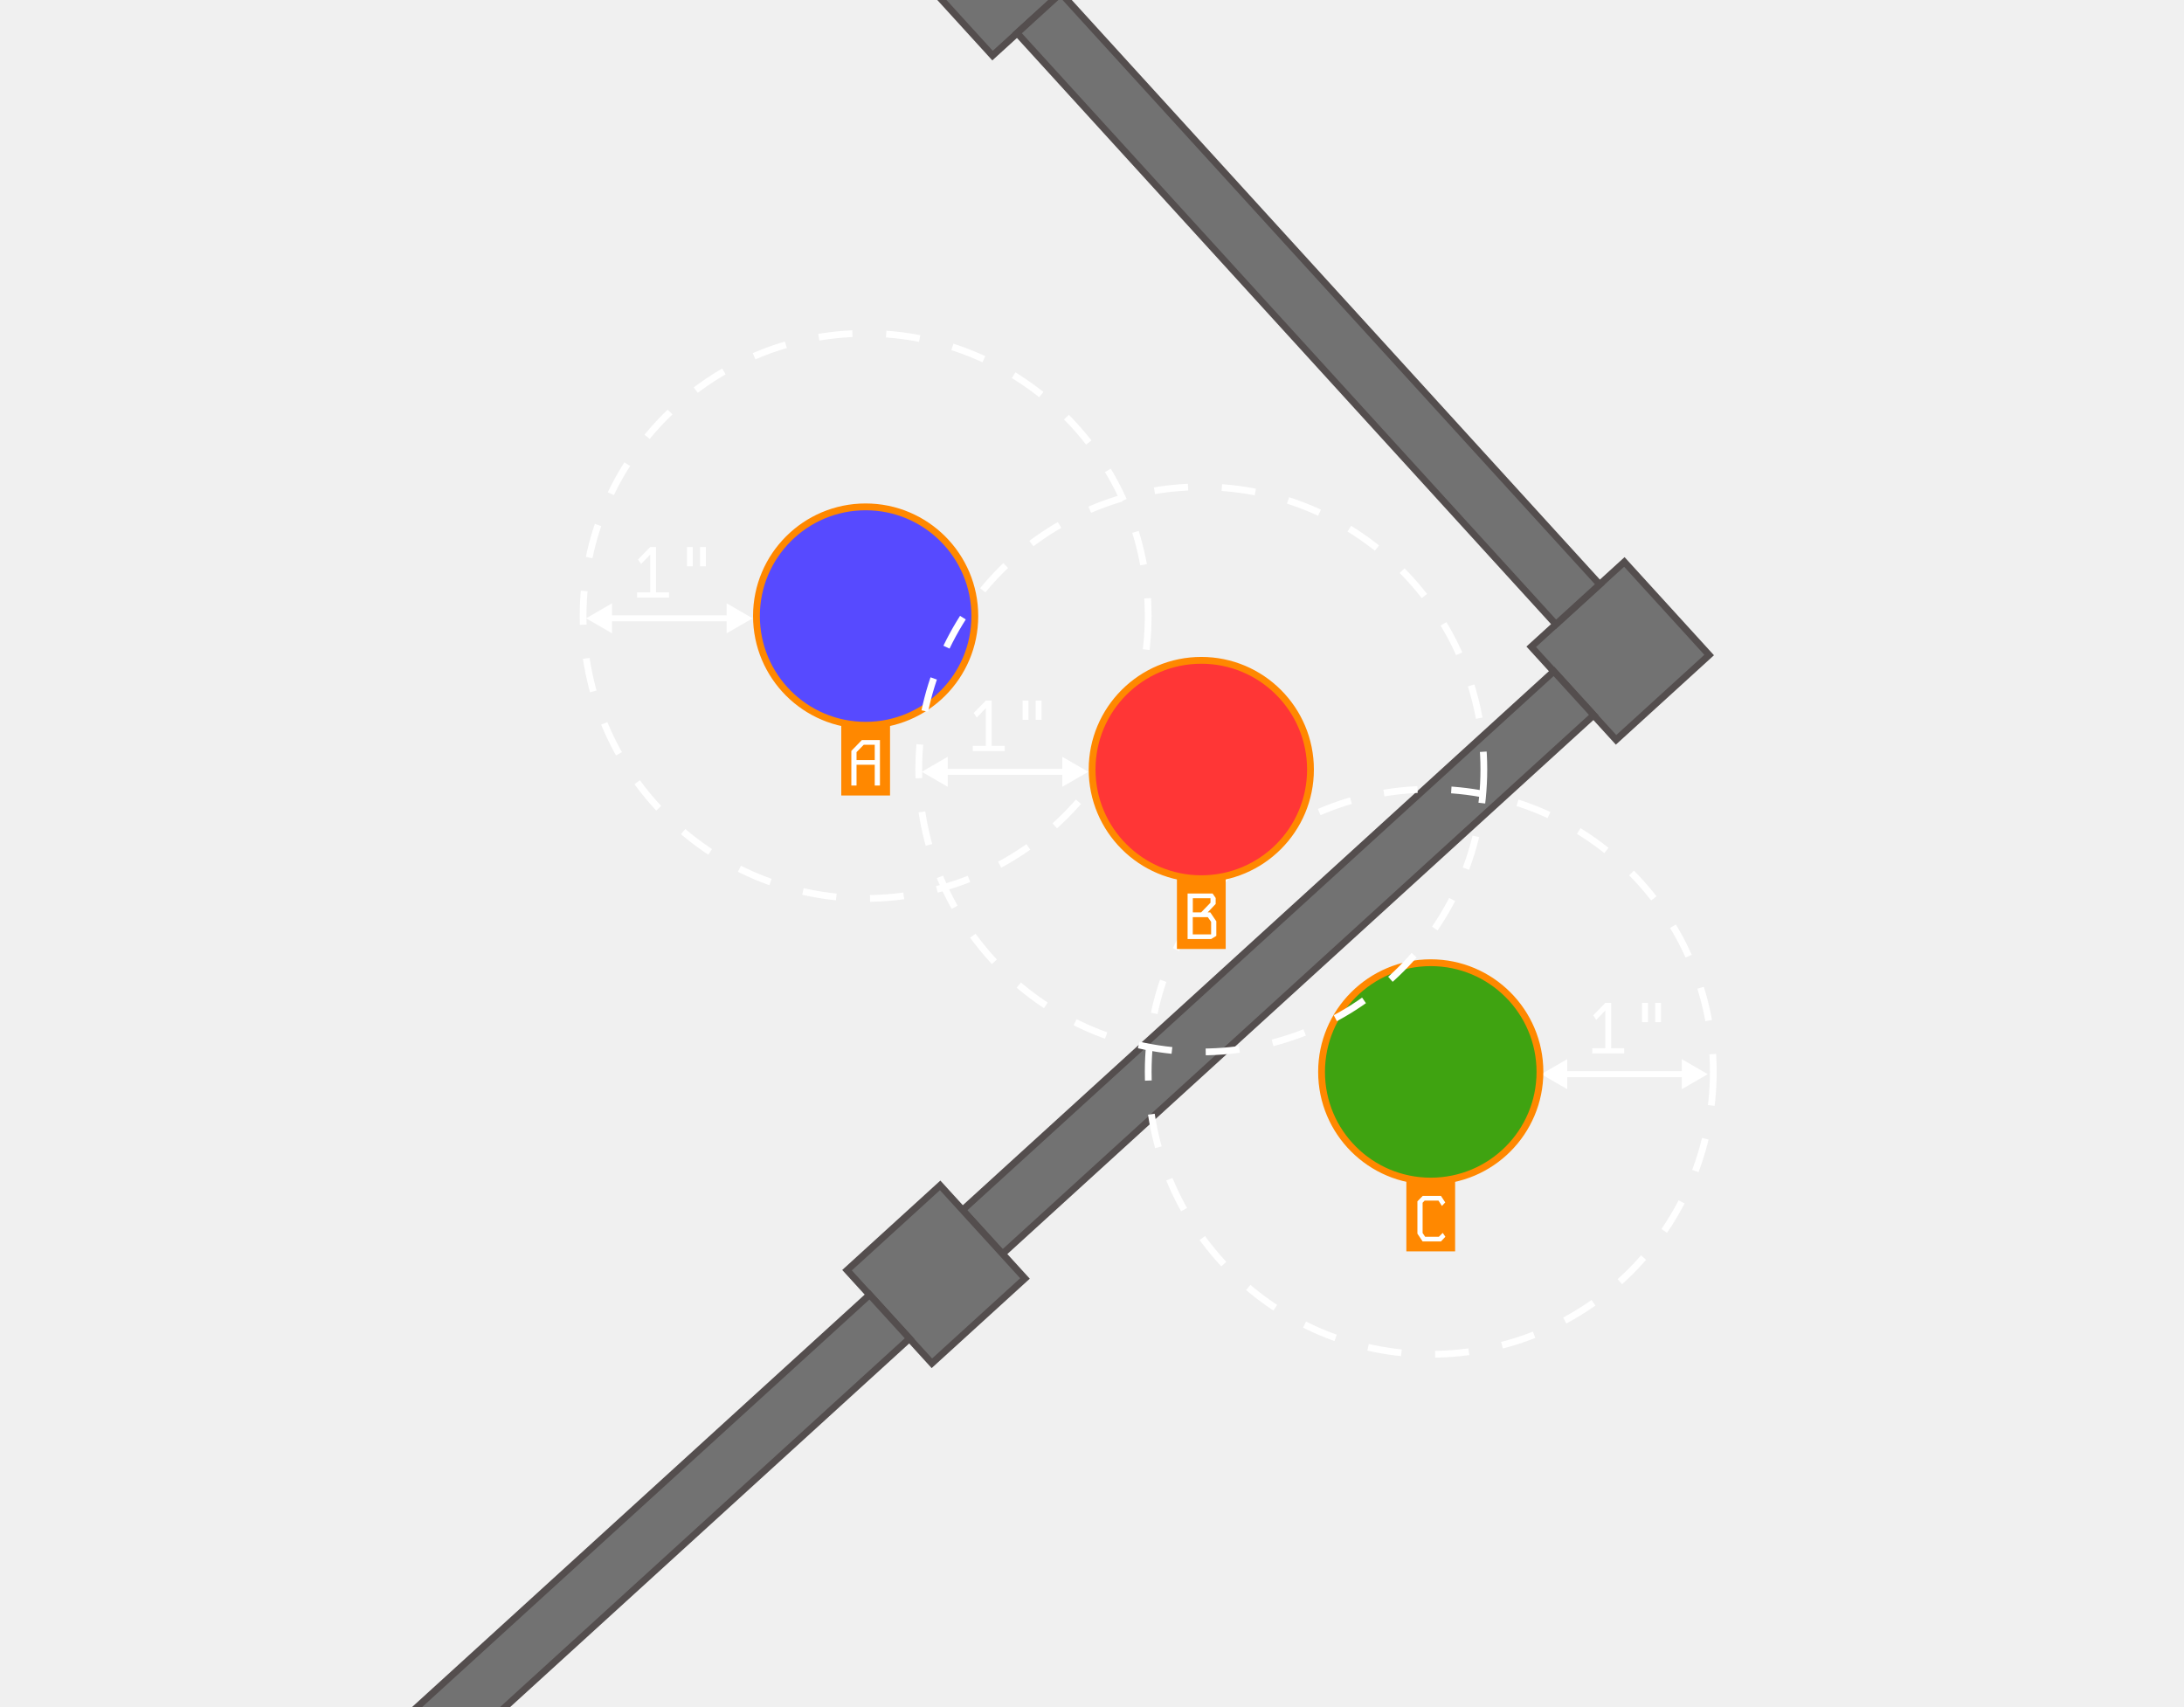
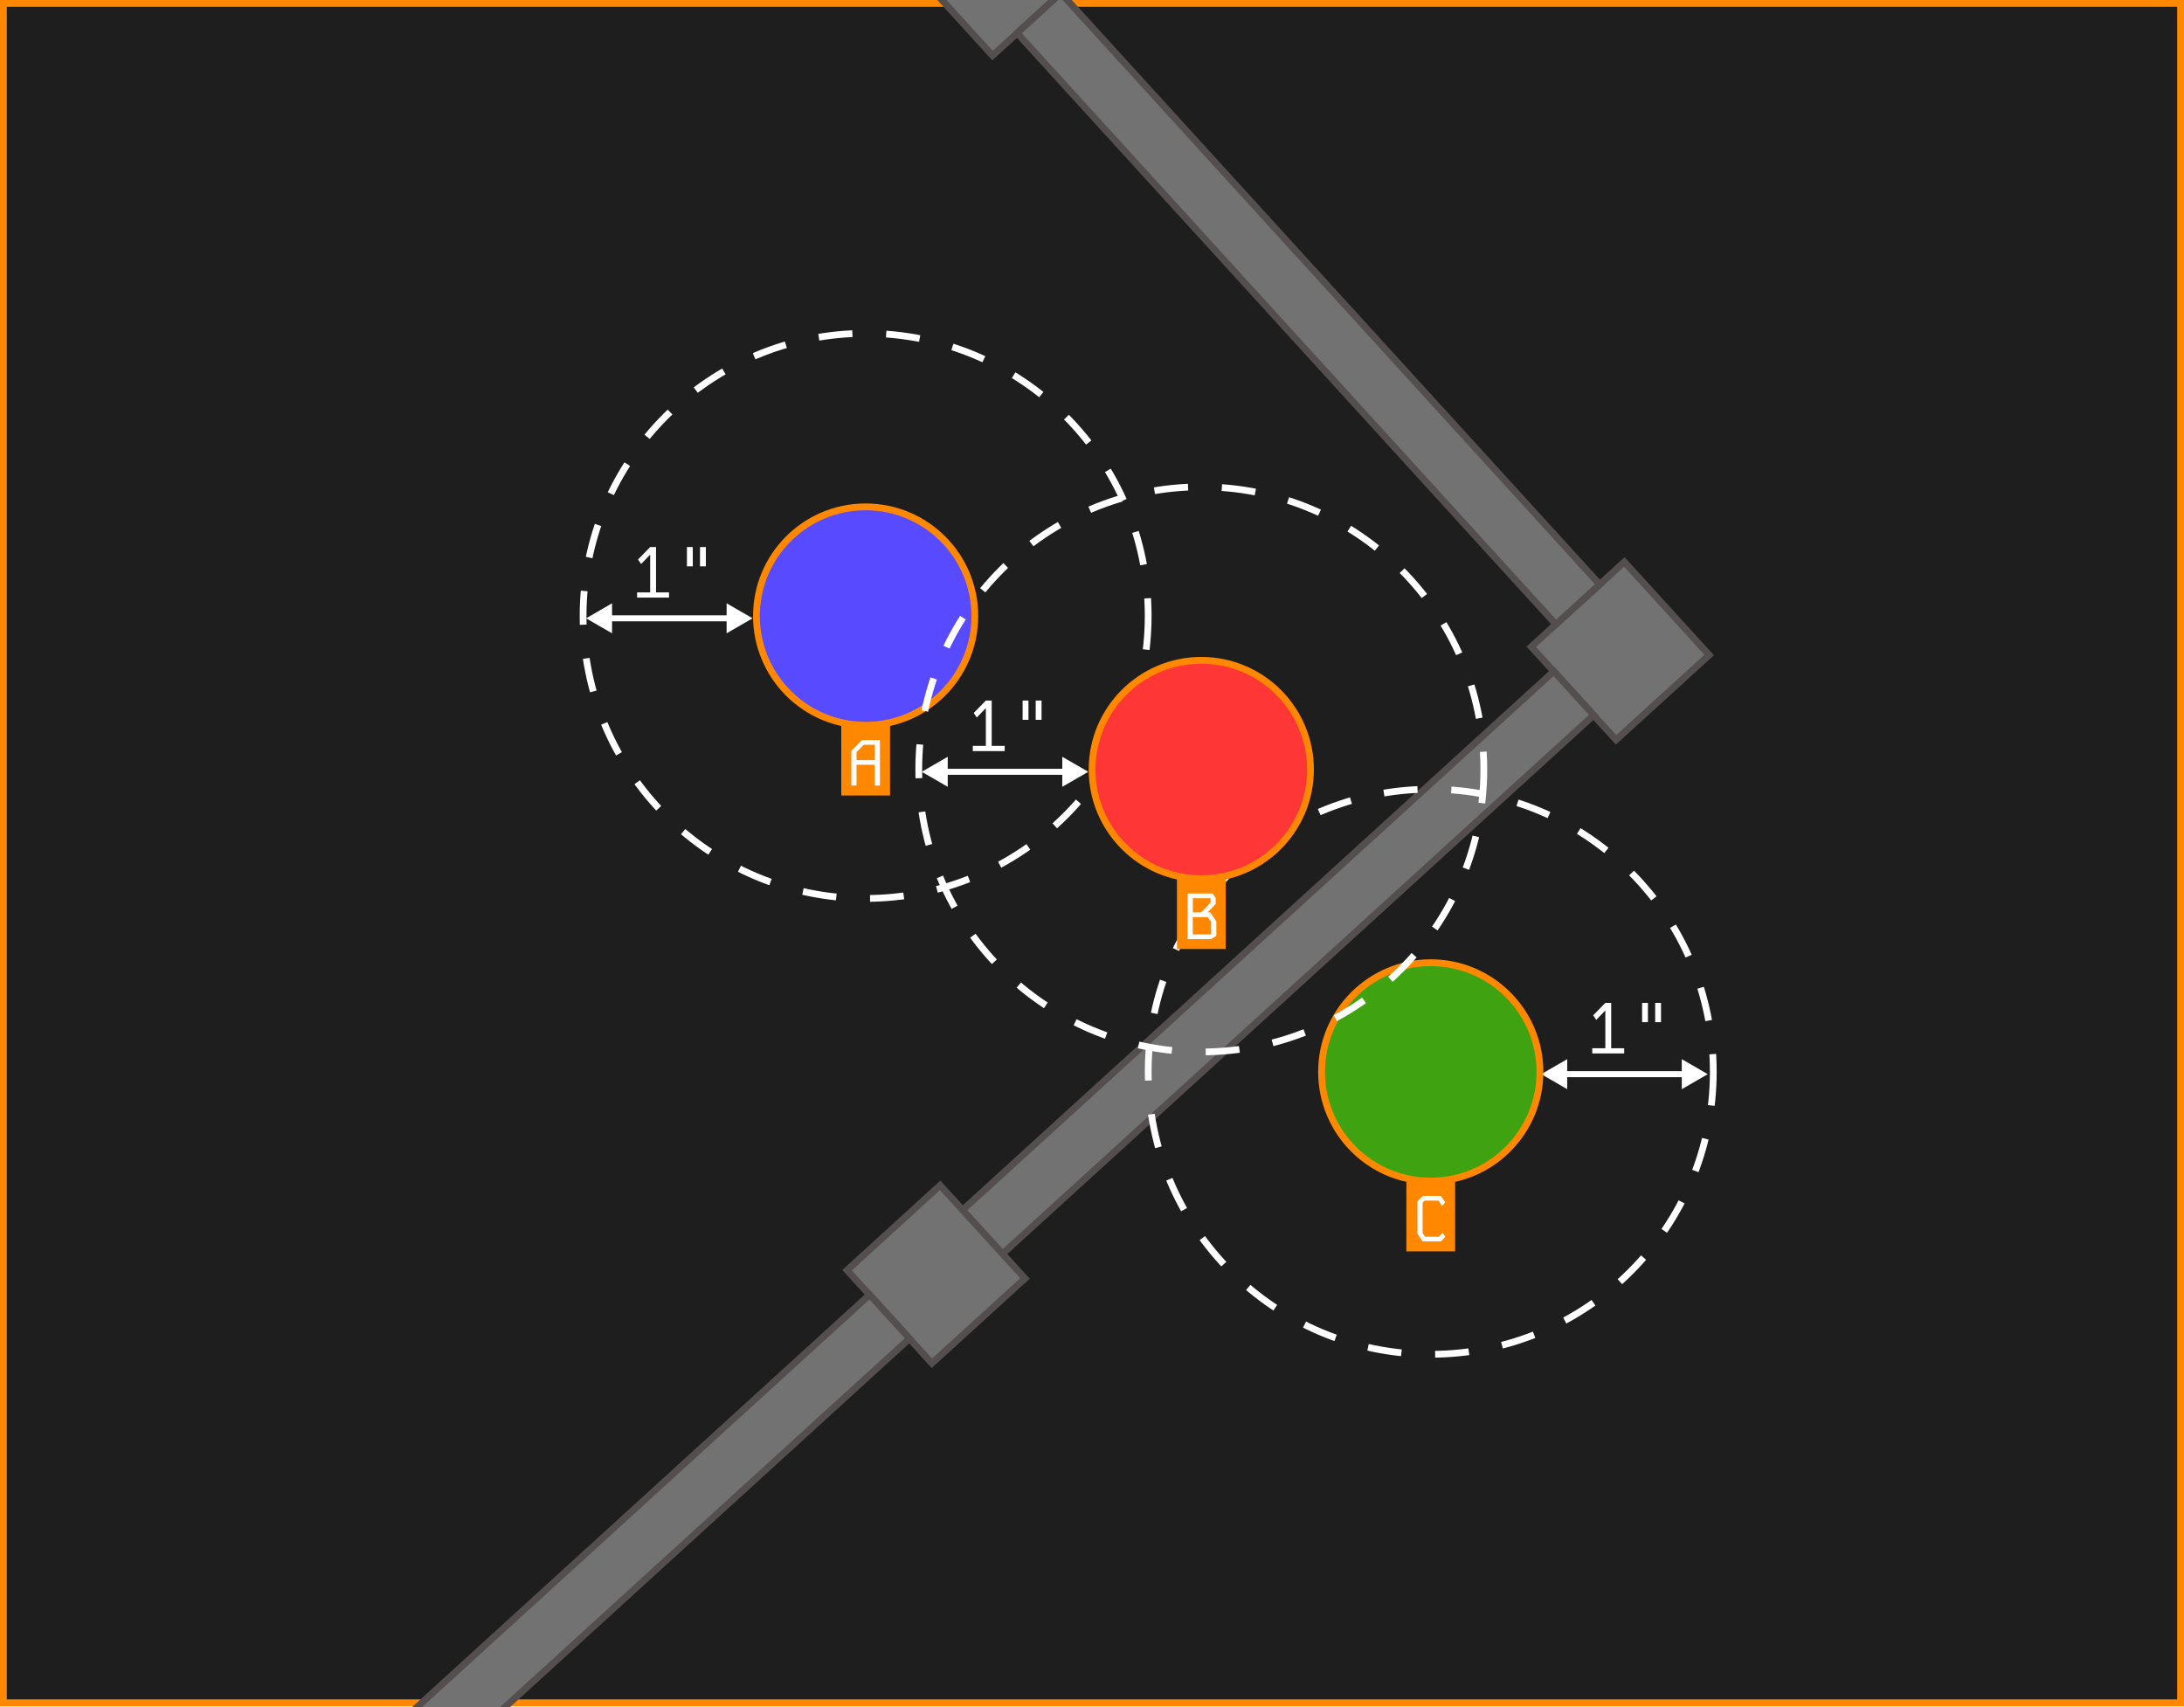
<svg xmlns="http://www.w3.org/2000/svg" version="1.1" viewBox="0 0 907.09 708.66">
  <defs>
    <style>
      .st0 {
        fill: #574aff;
      }

      .st0, .st1, .st2, .st3, .st4, .st5 {
        stroke-miterlimit: 11.34;
      }

      .st0, .st1, .st3, .st4, .st5 {
        stroke-width: 2.83px;
      }

      .st0, .st4, .st5 {
        stroke: #f80;
      }

      .st6, .st3 {
        fill: #fff;
      }

      .st7 {
+         fill: #1e1e1e;
+       }
+ 
+       .st8 {
        isolation: isolate;
      }

      .st1 {
        fill: #727272;
        stroke: #544e4e;
      }

      .st2 {
        stroke-dasharray: 14.04;
        stroke-width: 2.81px;
      }

-       .st2, .st3, .st8 {
+       .st2, .st3, .st9 {
        stroke: #fff;
      }

-       .st2, .st8 {
+       .st2, .st9 {
        fill: none;
      }

      .st3 {
        fill-opacity: .36;
      }

+       .st10 {
+         fill: #f80;
+       }
+ 
      .st9 {
-         fill: #f80;
-       }
- 
-       .st8 {
        stroke-miterlimit: 10;
        stroke-width: 2.5px;
      }

-       .st10 {
+       .st11 {
        display: none;
      }

      .st4 {
        fill: #3fa311;
      }

      .st5 {
        fill: #ff3636;
      }
    </style>
  </defs>
-   <g id="Layer_5" class="st10">
-     <rect width="907.09" height="708.66" />
+   <g id="Layer_7">
+     <g>
+       <rect class="st7" x="1.42" y="1.42" width="904.25" height="705.83" />
+       <path class="st10" d="M904.25,2.83v702.99H2.83V2.83h901.42M907.09,0H0v708.66h907.09V0h0Z" />
+     </g>
  </g>
  <g id="Terrain">
-     <g class="st10">
+     <g class="st11">
      <rect id="rect1" class="st3" x="536.94" y="118.69" width="297.9" height="90.67" />
-       <g class="st7">
+       <g class="st8">
        <path class="st6" d="M592.66,147.43h23.41v3.23h-13.36l3.5,2.15v26.01h-3.63v-25.56l-1.7-2.6h-8.21v-3.23Z" />
        <path class="st6" d="M637.45,155.01l3.72,5.34-7.4,7.62h-8.88v5.02l1.75,2.6h9.51l2.51-2.47,1.97,2.47-3.14,3.23h-12.56l-3.63-5.38v-14.71l3.59-3.72h12.56ZM624.9,164.74h7.53l4.53-4.75-1.17-1.75h-9.46l-1.44,1.44v5.07Z" />
        <path class="st6" d="M650.01,155.01l4.26,2.56,2.47-2.56h9.24l2.33,3.41-2.69,1.84-1.35-2.02h-6.14l-1.97,2.11v15.25h6.32v3.23h-14.44v-3.23h4.53v-14.8l-1.75-2.56h-2.78v-3.23h1.97Z" />
        <path class="st6" d="M676.92,155.01l4.26,2.56,2.47-2.56h9.24l2.33,3.41-2.69,1.84-1.35-2.02h-6.14l-1.97,2.11v15.25h6.32v3.23h-14.44v-3.23h4.53v-14.8l-1.75-2.56h-2.78v-3.23h1.97Z" />
        <path class="st6" d="M719.47,154.03l2.82,4.17v20.63h-3.77v-2.29l-3.77,2.29h-9.37l-3.77-5.61v-1.79l7-7.26h9.91v-6.82h-13.14v-3.32h14.08ZM707.14,175.42h11.39v-7.85h-8.43l-4.71,4.84v.36l1.75,2.65Z" />
        <path class="st6" d="M737.09,154.16l3.59,5.38v16.05h8.12v3.23h-19.82v-3.23h8.12v-15.61l-1.7-2.56h-4.62v-3.27h6.32ZM741.13,148.29v-4.48h-4.48v4.48h4.48Z" />
        <path class="st6" d="M759.47,155.01v2.15l3.63-2.15h9.01l3.63,5.29v18.52h-3.63v-18.07l-1.7-2.51h-9.55l-1.39,1.44v19.15h-3.59v-23.81h3.59Z" />
      </g>
    </g>
    <rect class="st1" x="646.78" y="244.21" width="52.31" height="52.31" transform="translate(-6.58 523.74) rotate(-42.34)" />
    <rect class="st1" x="364.71" y="387.52" width="332.27" height="24.62" transform="translate(-130.83 461.81) rotate(-42.34)" />
    <rect class="st1" x="362.6" y="503.14" width="52.31" height="52.31" transform="translate(-255.09 399.88) rotate(-42.34)" />
    <rect class="st1" x="80.53" y="646.45" width="332.27" height="24.62" transform="translate(-379.34 337.94) rotate(-42.34)" />
    <rect class="st1" x="387.81" y="-40.02" width="52.31" height="52.31" transform="translate(703.02 282.79) rotate(-132.34)" />
    <rect class="st1" x="377.29" y="115.92" width="332.27" height="24.62" transform="translate(814.65 616.28) rotate(-132.34)" />
  </g>
  <g id="Operative_A">
    <g>
-       <g id="g12-9" class="st10">
-         <g>
-           <line class="st8" x1="303.61" y1="256.81" x2="179.22" y2="256.81" />
+       <g id="g12-9" class="st11">
+         <g>
+           <line class="st9" x1="303.61" y1="256.81" x2="179.22" y2="256.81" />
          <polygon class="st6" points="301.79 250.57 312.58 256.81 301.79 263.04 301.79 250.57" />
          <polygon class="st6" points="181.04 250.57 170.25 256.81 181.04 263.04 181.04 250.57" />
        </g>
        <circle id="path2-7-0" class="st2" cx="359.53" cy="255.83" r="189.35" />
-         <g class="st7">
+         <g class="st8">
          <path class="st6" d="M240.57,227.21l2.31,3.45v3.15l-10.92,11.25v.99h10.92v2.16h-13.32v-3.78l11.76-12.18-1.92-2.88h-6.48l-2.13,2.13-1.2-1.8,2.43-2.49h8.55Z" />
          <path class="st6" d="M250.29,227.21h2.43v8.01h-2.43v-8.01ZM255.72,227.21h2.43v8.01h-2.43v-8.01Z" />
        </g>
      </g>
      <g id="g11-0">
        <g>
-           <line class="st8" x1="303.61" y1="256.81" x2="252.39" y2="256.81" />
+           <line class="st9" x1="303.61" y1="256.81" x2="252.39" y2="256.81" />
          <polygon class="st6" points="301.79 250.57 312.58 256.81 301.79 263.04 301.79 250.57" />
          <polygon class="st6" points="254.21 250.57 243.42 256.81 254.21 263.04 254.21 250.57" />
        </g>
-         <g class="st7">
+         <g class="st8">
          <path class="st6" d="M272.47,227.21v18.84h5.4v2.16h-13.26v-2.16h5.43v-15.69l-3.78,3.9-1.26-1.89,5.04-5.16h2.43Z" />
          <path class="st6" d="M285.31,227.21h2.43v8.01h-2.43v-8.01ZM290.74,227.21h2.43v8.01h-2.43v-8.01Z" />
        </g>
        <circle id="path4-5" class="st2" cx="359.53" cy="255.81" r="117.35" />
      </g>
-       <rect class="st9" x="349.41" y="286.4" width="20.25" height="44" />
+       <rect class="st10" x="349.41" y="286.4" width="20.25" height="44" />
      <circle id="path1" class="st0" cx="359.53" cy="255.87" r="45.35" />
-       <g class="st7">
+       <g class="st8">
        <path class="st6" d="M365.47,307.37v18.9h-2.16v-8.64h-7.56v8.64h-2.16v-14.39l4.37-4.51h7.51ZM355.75,315.69h7.56v-6.37h-4.56l-3,3.08v3.29Z" />
      </g>
    </g>
  </g>
  <g id="Operative_C">
    <g>
-       <g id="g12-91" data-name="g12-9" class="st10">
-         <g>
-           <line class="st8" x1="538.32" y1="446.14" x2="413.92" y2="446.14" />
+       <g id="g12-91" data-name="g12-9" class="st11">
+         <g>
+           <line class="st9" x1="538.32" y1="446.14" x2="413.92" y2="446.14" />
          <polygon class="st6" points="536.5 439.91 547.29 446.14 536.5 452.38 536.5 439.91" />
          <polygon class="st6" points="415.75 439.91 404.95 446.14 415.75 452.38 415.75 439.91" />
        </g>
        <circle id="path2-7-01" data-name="path2-7-0" class="st2" cx="594.24" cy="445.16" r="189.35" />
-         <g class="st7">
+         <g class="st8">
          <path class="st6" d="M475.28,416.54l2.31,3.45v3.15l-10.92,11.25v.99h10.92v2.16h-13.32v-3.78l11.76-12.18-1.92-2.88h-6.48l-2.13,2.13-1.2-1.8,2.43-2.49h8.55Z" />
          <path class="st6" d="M485,416.54h2.43v8.01h-2.43v-8.01ZM490.43,416.54h2.43v8.01h-2.43v-8.01Z" />
        </g>
      </g>
      <g id="g11-01" data-name="g11-0">
        <g>
-           <line class="st8" x1="700.32" y1="446.14" x2="649.09" y2="446.14" />
+           <line class="st9" x1="700.32" y1="446.14" x2="649.09" y2="446.14" />
          <polygon class="st6" points="698.5 439.91 709.29 446.14 698.5 452.38 698.5 439.91" />
          <polygon class="st6" points="650.92 439.91 640.12 446.14 650.92 452.38 650.92 439.91" />
        </g>
-         <g class="st7">
+         <g class="st8">
          <path class="st6" d="M669.18,416.54v18.84h5.4v2.16h-13.26v-2.16h5.43v-15.69l-3.78,3.9-1.26-1.89,5.04-5.16h2.43Z" />
          <path class="st6" d="M682.02,416.54h2.43v8.01h-2.43v-8.01ZM687.45,416.54h2.43v8.01h-2.43v-8.01Z" />
        </g>
        <circle id="path4-51" data-name="path4-5" class="st2" cx="594.24" cy="445.14" r="117.35" />
      </g>
-       <rect class="st9" x="584.11" y="475.74" width="20.25" height="44" />
+       <rect class="st10" x="584.11" y="475.74" width="20.25" height="44" />
      <circle id="path11" data-name="path1" class="st4" cx="594.24" cy="445.2" r="45.35" />
-       <g class="st7">
+       <g class="st8">
        <path class="st6" d="M590.89,496.71h7.59l1.78,2.7-1.38,1.46-1.43-2.21h-5.75l-.84.89v12.56l1.05,1.57h5.7l1.62-1.62,1.08,1.62-1.84,1.94h-7.61l-2.16-3.24v-13.42l2.19-2.24Z" />
      </g>
    </g>
  </g>
  <g id="Operative_B">
    <g>
-       <g id="g12-92" data-name="g12-9" class="st10">
-         <g>
-           <line class="st8" x1="443.03" y1="320.56" x2="318.63" y2="320.56" />
+       <g id="g12-92" data-name="g12-9" class="st11">
+         <g>
+           <line class="st9" x1="443.03" y1="320.56" x2="318.63" y2="320.56" />
          <polygon class="st6" points="441.2 314.32 452 320.56 441.2 326.79 441.2 314.32" />
          <polygon class="st6" points="320.45 314.32 309.66 320.56 320.45 326.79 320.45 314.32" />
        </g>
        <circle id="path2-7-02" data-name="path2-7-0" class="st2" cx="498.94" cy="319.57" r="189.35" />
-         <g class="st7">
+         <g class="st8">
          <path class="st6" d="M379.98,290.96l2.31,3.45v3.15l-10.92,11.25v.99h10.92v2.16h-13.32v-3.78l11.76-12.18-1.92-2.88h-6.48l-2.13,2.13-1.2-1.8,2.43-2.49h8.55Z" />
          <path class="st6" d="M389.7,290.96h2.43v8.01h-2.43v-8.01ZM395.13,290.96h2.43v8.01h-2.43v-8.01Z" />
        </g>
      </g>
      <g id="g11-02" data-name="g11-0">
        <g>
-           <line class="st8" x1="443.03" y1="320.56" x2="391.8" y2="320.56" />
+           <line class="st9" x1="443.03" y1="320.56" x2="391.8" y2="320.56" />
          <polygon class="st6" points="441.2 314.32 452 320.56 441.2 326.79 441.2 314.32" />
          <polygon class="st6" points="393.62 314.32 382.83 320.56 393.62 326.79 393.62 314.32" />
        </g>
-         <g class="st7">
+         <g class="st8">
          <path class="st6" d="M411.89,290.96v18.84h5.4v2.16h-13.26v-2.16h5.43v-15.69l-3.78,3.9-1.26-1.89,5.04-5.16h2.43Z" />
          <path class="st6" d="M424.73,290.96h2.43v8.01h-2.43v-8.01ZM430.16,290.96h2.43v8.01h-2.43v-8.01Z" />
        </g>
        <circle id="path4-52" data-name="path4-5" class="st2" cx="498.94" cy="319.56" r="117.35" />
      </g>
-       <rect class="st9" x="488.82" y="350.15" width="20.25" height="44" />
+       <rect class="st10" x="488.82" y="350.15" width="20.25" height="44" />
      <circle id="path12" data-name="path1" class="st5" cx="498.94" cy="319.61" r="45.35" />
-       <g class="st7">
+       <g class="st8">
        <path class="st6" d="M503.64,371.12l1.27,1.84v2.48l-3.32,3.51h1.08l2.51,3.7v6.05l-2.16,1.32h-9.77v-18.9h10.39ZM495.41,378.95h3.46l3.89-4.02v-1.86h-7.34v5.89ZM495.41,388.08h7.61v-5.21l-1.38-1.94h-6.24v7.15Z" />
      </g>
    </g>
  </g>
-   <g id="Objective_Marker" class="st10">
+   <g id="Objective_Marker" class="st11">
    <g>
      <circle id="circle1" class="st6" cx="766.04" cy="301.92" r="56.69" />
-       <g class="st7">
-         <path class="st9" d="M738.5,286.32h11.36l3.16,4.8v19.88l-3.16,3.32h-11.36l-3.24-4.8v-19.88l3.24-3.32ZM738.46,309.12l1.56,2.32h8.56l1.2-1.32v-18.6l-1.52-2.32h-8.56l-1.24,1.32v18.6Z" />
-         <path class="st9" d="M762.54,284.4v10.6l3.2-1.96h8.08l3.28,4.88v13.04l-3.28,3.36h-8l-3.28-1.92v1.92h-3.2v-29.92h3.2ZM762.54,311.4h10.12l1.2-1.28v-11.84l-1.56-2.32h-8.48l-1.28,1.32v14.12Z" />
-         <path class="st9" d="M789.7,292.32h8.08v19.68l-6.52,6.72h-5.52v-2.88h4.32l4.48-4.68v-15.96h-4.84v-2.88ZM791.74,287.08v-4h4v4h-4Z" />
+       <g class="st8">
+         <path class="st10" d="M738.5,286.32h11.36l3.16,4.8v19.88l-3.16,3.32h-11.36l-3.24-4.8v-19.88l3.24-3.32ZM738.46,309.12l1.56,2.32h8.56l1.2-1.32v-18.6l-1.52-2.32h-8.56l-1.24,1.32v18.6Z" />
+         <path class="st10" d="M762.54,284.4v10.6l3.2-1.96h8.08l3.28,4.88v13.04l-3.28,3.36h-8l-3.28-1.92v1.92h-3.2v-29.92h3.2ZM762.54,311.4h10.12l1.2-1.28v-11.84l-1.56-2.32h-8.48l-1.28,1.32v14.12Z" />
+         <path class="st10" d="M789.7,292.32h8.08v19.68l-6.52,6.72h-5.52v-2.88h4.32l4.48-4.68v-15.96h-4.84v-2.88ZM791.74,287.08v-4h4v4h-4Z" />
      </g>
    </g>
  </g>
</svg>
